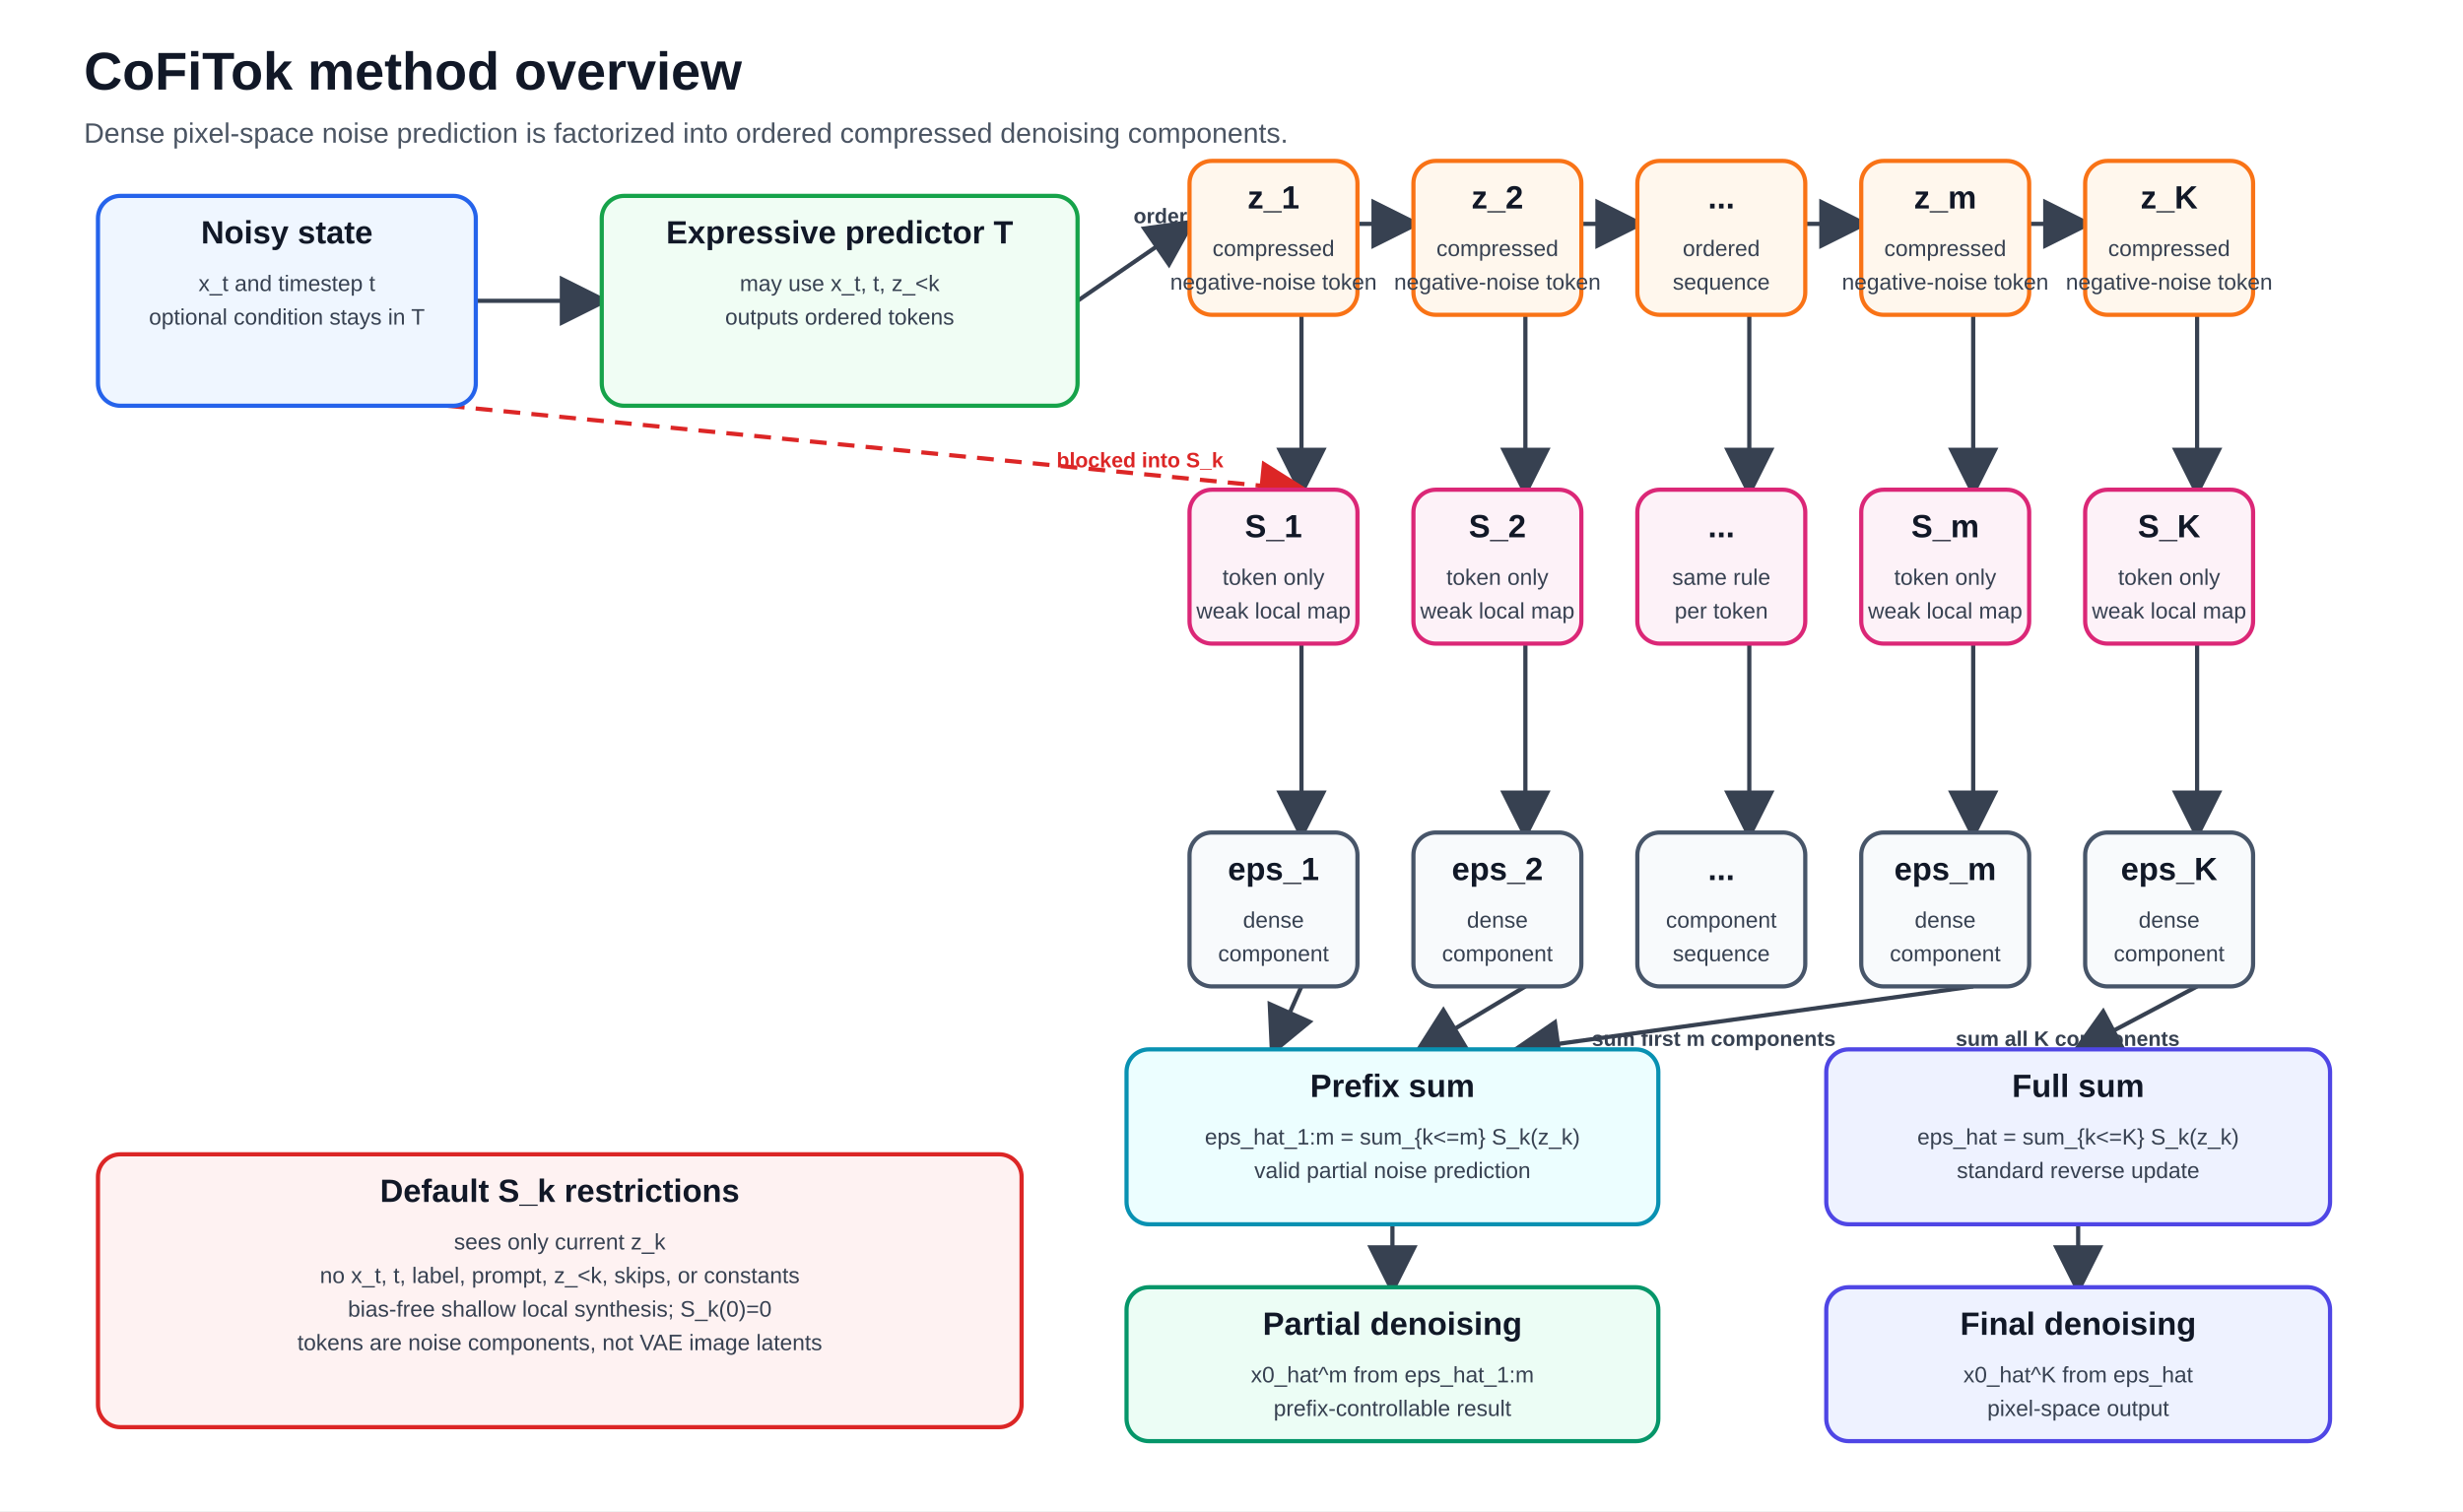
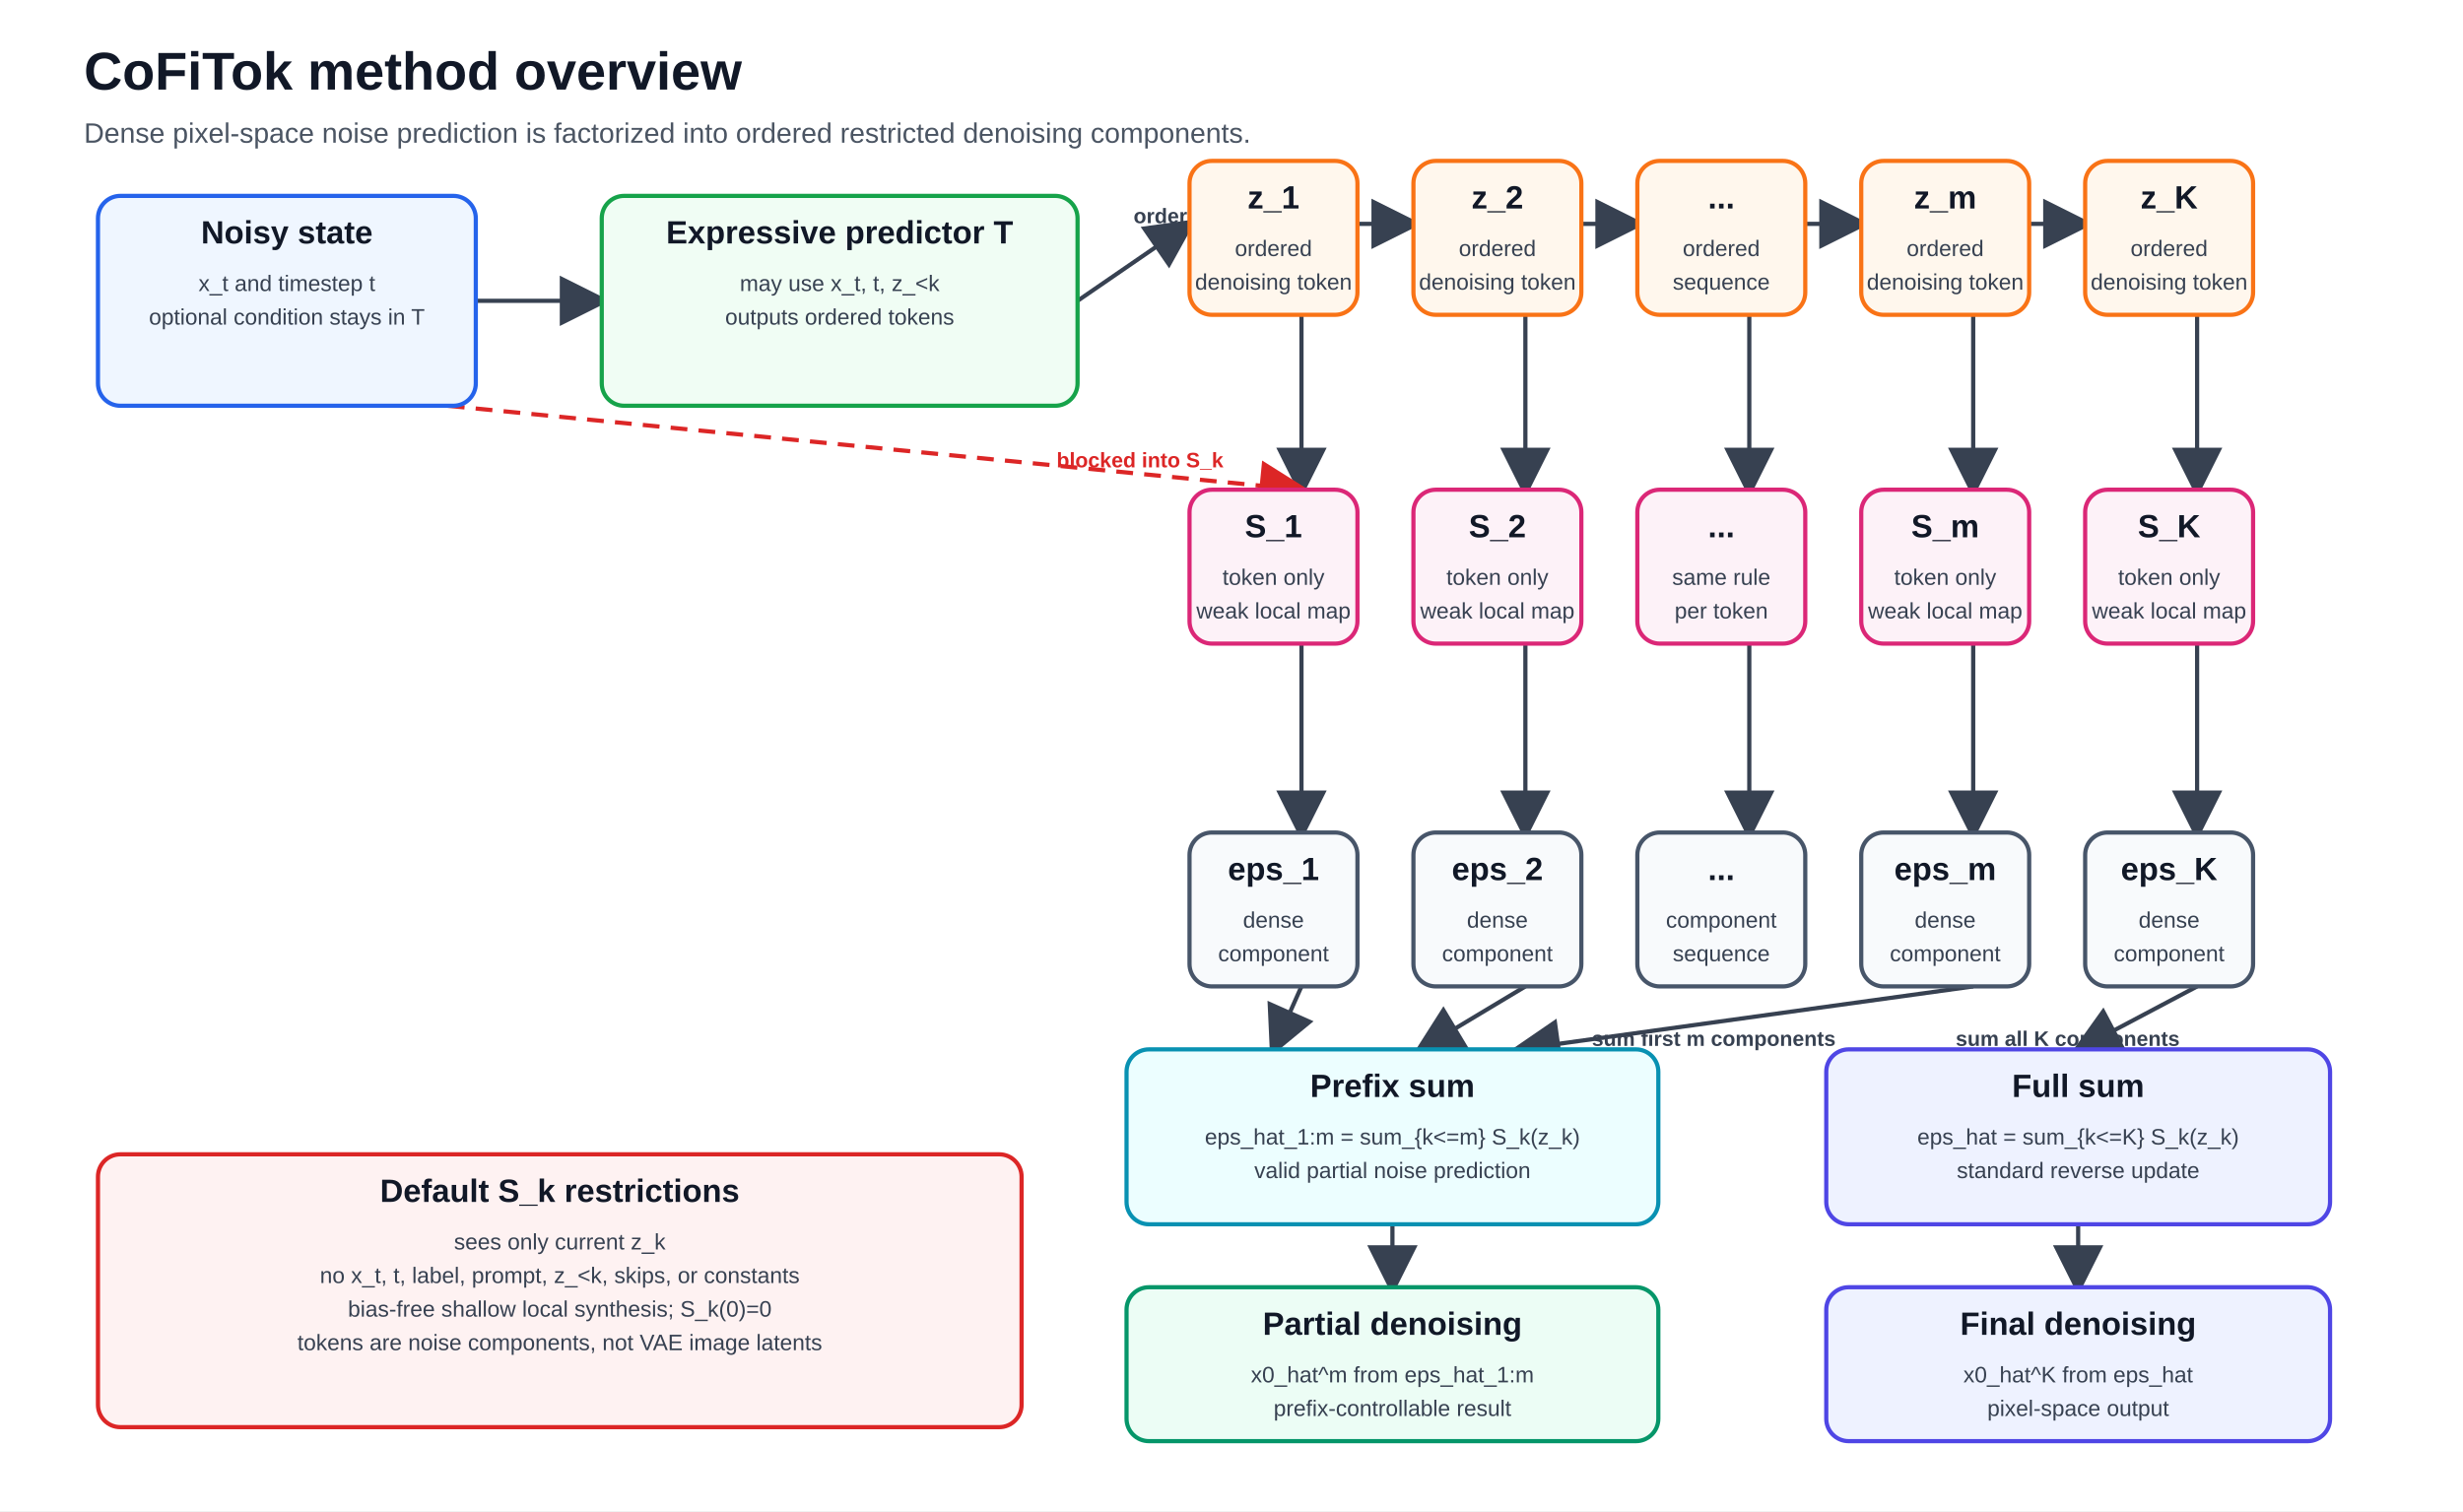
<svg xmlns="http://www.w3.org/2000/svg" width="1760" height="1080" viewBox="0 0 1760 1080">
  <defs>
    <marker id="arrow" markerWidth="12" markerHeight="12" refX="10" refY="6" orient="auto">
      <path d="M 0 0 L 12 6 L 0 12 z" fill="context-stroke" />
    </marker>
  </defs>
  <rect width="100%" height="100%" fill="white" />
  <text x="60" y="64" font-family="Arial, DejaVu Sans, sans-serif" font-size="38" font-weight="700" fill="#111827">CoFiTok method overview</text>
-   <text x="60" y="102" font-family="Arial, DejaVu Sans, sans-serif" font-size="20" fill="#4b5563">Dense pixel-space noise prediction is factorized into ordered compressed denoising components.</text>
+   <text x="60" y="102" font-family="Arial, DejaVu Sans, sans-serif" font-size="20" fill="#4b5563">Dense pixel-space noise prediction is factorized into ordered restricted denoising components.</text>
  <line x1="340" y1="215" x2="430" y2="215" stroke="#374151" stroke-width="3" marker-end="url(#arrow)" />
  <line x1="770" y1="215" x2="850" y2="160" stroke="#374151" stroke-width="3" marker-end="url(#arrow)" />
  <text x="810.0" y="159.5" font-family="Arial, DejaVu Sans, sans-serif" font-size="15" font-weight="700" fill="#374151">ordered z_k</text>
  <line x1="970" y1="160" x2="1010" y2="160" stroke="#374151" stroke-width="3" marker-end="url(#arrow)" />
  <line x1="1130" y1="160" x2="1170" y2="160" stroke="#374151" stroke-width="3" marker-end="url(#arrow)" />
  <line x1="1290" y1="160" x2="1330" y2="160" stroke="#374151" stroke-width="3" marker-end="url(#arrow)" />
  <line x1="1450" y1="160" x2="1490" y2="160" stroke="#374151" stroke-width="3" marker-end="url(#arrow)" />
  <line x1="930" y1="225" x2="930" y2="350" stroke="#374151" stroke-width="3" marker-end="url(#arrow)" />
  <line x1="1090" y1="225" x2="1090" y2="350" stroke="#374151" stroke-width="3" marker-end="url(#arrow)" />
  <line x1="1250" y1="225" x2="1250" y2="350" stroke="#374151" stroke-width="3" marker-end="url(#arrow)" />
  <line x1="1410" y1="225" x2="1410" y2="350" stroke="#374151" stroke-width="3" marker-end="url(#arrow)" />
  <line x1="1570" y1="225" x2="1570" y2="350" stroke="#374151" stroke-width="3" marker-end="url(#arrow)" />
  <line x1="930" y1="460" x2="930" y2="595" stroke="#374151" stroke-width="3" marker-end="url(#arrow)" />
  <line x1="1090" y1="460" x2="1090" y2="595" stroke="#374151" stroke-width="3" marker-end="url(#arrow)" />
  <line x1="1250" y1="460" x2="1250" y2="595" stroke="#374151" stroke-width="3" marker-end="url(#arrow)" />
  <line x1="1410" y1="460" x2="1410" y2="595" stroke="#374151" stroke-width="3" marker-end="url(#arrow)" />
  <line x1="1570" y1="460" x2="1570" y2="595" stroke="#374151" stroke-width="3" marker-end="url(#arrow)" />
  <line x1="930" y1="705" x2="910" y2="750" stroke="#374151" stroke-width="3" marker-end="url(#arrow)" />
  <line x1="1090" y1="705" x2="1015" y2="750" stroke="#374151" stroke-width="3" marker-end="url(#arrow)" />
  <line x1="1410" y1="705" x2="1085" y2="750" stroke="#374151" stroke-width="3" marker-end="url(#arrow)" />
  <text x="1137.5" y="747.5" font-family="Arial, DejaVu Sans, sans-serif" font-size="15" font-weight="700" fill="#374151">sum first m components</text>
  <line x1="1570" y1="705" x2="1485" y2="750" stroke="#374151" stroke-width="3" marker-end="url(#arrow)" />
  <text x="1397.5" y="747.5" font-family="Arial, DejaVu Sans, sans-serif" font-size="15" font-weight="700" fill="#374151">sum all K components</text>
  <line x1="995" y1="875" x2="995" y2="920" stroke="#374151" stroke-width="3" marker-end="url(#arrow)" />
  <line x1="1485" y1="875" x2="1485" y2="920" stroke="#374151" stroke-width="3" marker-end="url(#arrow)" />
  <line x1="320" y1="290" x2="930" y2="350" stroke="#dc2626" stroke-width="3" marker-end="url(#arrow)" stroke-dasharray="12 8" />
  <text x="755.0" y="334.0" font-family="Arial, DejaVu Sans, sans-serif" font-size="15" font-weight="700" fill="#dc2626">blocked into S_k</text>
  <rect x="70" y="140" width="270" height="150" rx="16" fill="#eff6ff" stroke="#2563eb" stroke-width="3" />
  <text x="205.0" y="174" text-anchor="middle" font-family="Arial, DejaVu Sans, sans-serif" font-size="23" font-weight="700" fill="#111827">Noisy state</text>
  <text x="205.0" y="208" text-anchor="middle" font-family="Arial, DejaVu Sans, sans-serif" font-size="16" fill="#374151">x_t and timestep t</text>
  <text x="205.0" y="232" text-anchor="middle" font-family="Arial, DejaVu Sans, sans-serif" font-size="16" fill="#374151">optional condition stays in T</text>
  <rect x="430" y="140" width="340" height="150" rx="16" fill="#f0fdf4" stroke="#16a34a" stroke-width="3" />
  <text x="600.0" y="174" text-anchor="middle" font-family="Arial, DejaVu Sans, sans-serif" font-size="23" font-weight="700" fill="#111827">Expressive predictor T</text>
  <text x="600.0" y="208" text-anchor="middle" font-family="Arial, DejaVu Sans, sans-serif" font-size="16" fill="#374151">may use x_t, t, z_&lt;k</text>
  <text x="600.0" y="232" text-anchor="middle" font-family="Arial, DejaVu Sans, sans-serif" font-size="16" fill="#374151">outputs ordered tokens</text>
  <rect x="850" y="115" width="120" height="110" rx="16" fill="#fff7ed" stroke="#f97316" stroke-width="3" />
  <text x="910.0" y="149" text-anchor="middle" font-family="Arial, DejaVu Sans, sans-serif" font-size="23" font-weight="700" fill="#111827">z_1</text>
-   <text x="910.0" y="183" text-anchor="middle" font-family="Arial, DejaVu Sans, sans-serif" font-size="16" fill="#374151">compressed</text>
-   <text x="910.0" y="207" text-anchor="middle" font-family="Arial, DejaVu Sans, sans-serif" font-size="16" fill="#374151">negative-noise token</text>
+   <text x="910.0" y="183" text-anchor="middle" font-family="Arial, DejaVu Sans, sans-serif" font-size="16" fill="#374151">ordered</text>
+   <text x="910.0" y="207" text-anchor="middle" font-family="Arial, DejaVu Sans, sans-serif" font-size="16" fill="#374151">denoising token</text>
  <rect x="850" y="350" width="120" height="110" rx="16" fill="#fdf2f8" stroke="#db2777" stroke-width="3" />
  <text x="910.0" y="384" text-anchor="middle" font-family="Arial, DejaVu Sans, sans-serif" font-size="23" font-weight="700" fill="#111827">S_1</text>
  <text x="910.0" y="418" text-anchor="middle" font-family="Arial, DejaVu Sans, sans-serif" font-size="16" fill="#374151">token only</text>
  <text x="910.0" y="442" text-anchor="middle" font-family="Arial, DejaVu Sans, sans-serif" font-size="16" fill="#374151">weak local map</text>
  <rect x="850" y="595" width="120" height="110" rx="16" fill="#f8fafc" stroke="#475569" stroke-width="3" />
  <text x="910.0" y="629" text-anchor="middle" font-family="Arial, DejaVu Sans, sans-serif" font-size="23" font-weight="700" fill="#111827">eps_1</text>
  <text x="910.0" y="663" text-anchor="middle" font-family="Arial, DejaVu Sans, sans-serif" font-size="16" fill="#374151">dense</text>
  <text x="910.0" y="687" text-anchor="middle" font-family="Arial, DejaVu Sans, sans-serif" font-size="16" fill="#374151">component</text>
  <rect x="1010" y="115" width="120" height="110" rx="16" fill="#fff7ed" stroke="#f97316" stroke-width="3" />
  <text x="1070.0" y="149" text-anchor="middle" font-family="Arial, DejaVu Sans, sans-serif" font-size="23" font-weight="700" fill="#111827">z_2</text>
-   <text x="1070.0" y="183" text-anchor="middle" font-family="Arial, DejaVu Sans, sans-serif" font-size="16" fill="#374151">compressed</text>
-   <text x="1070.0" y="207" text-anchor="middle" font-family="Arial, DejaVu Sans, sans-serif" font-size="16" fill="#374151">negative-noise token</text>
+   <text x="1070.0" y="183" text-anchor="middle" font-family="Arial, DejaVu Sans, sans-serif" font-size="16" fill="#374151">ordered</text>
+   <text x="1070.0" y="207" text-anchor="middle" font-family="Arial, DejaVu Sans, sans-serif" font-size="16" fill="#374151">denoising token</text>
  <rect x="1010" y="350" width="120" height="110" rx="16" fill="#fdf2f8" stroke="#db2777" stroke-width="3" />
  <text x="1070.0" y="384" text-anchor="middle" font-family="Arial, DejaVu Sans, sans-serif" font-size="23" font-weight="700" fill="#111827">S_2</text>
  <text x="1070.0" y="418" text-anchor="middle" font-family="Arial, DejaVu Sans, sans-serif" font-size="16" fill="#374151">token only</text>
  <text x="1070.0" y="442" text-anchor="middle" font-family="Arial, DejaVu Sans, sans-serif" font-size="16" fill="#374151">weak local map</text>
  <rect x="1010" y="595" width="120" height="110" rx="16" fill="#f8fafc" stroke="#475569" stroke-width="3" />
  <text x="1070.0" y="629" text-anchor="middle" font-family="Arial, DejaVu Sans, sans-serif" font-size="23" font-weight="700" fill="#111827">eps_2</text>
  <text x="1070.0" y="663" text-anchor="middle" font-family="Arial, DejaVu Sans, sans-serif" font-size="16" fill="#374151">dense</text>
  <text x="1070.0" y="687" text-anchor="middle" font-family="Arial, DejaVu Sans, sans-serif" font-size="16" fill="#374151">component</text>
  <rect x="1170" y="115" width="120" height="110" rx="16" fill="#fff7ed" stroke="#f97316" stroke-width="3" />
  <text x="1230.0" y="149" text-anchor="middle" font-family="Arial, DejaVu Sans, sans-serif" font-size="23" font-weight="700" fill="#111827">...</text>
  <text x="1230.0" y="183" text-anchor="middle" font-family="Arial, DejaVu Sans, sans-serif" font-size="16" fill="#374151">ordered</text>
  <text x="1230.0" y="207" text-anchor="middle" font-family="Arial, DejaVu Sans, sans-serif" font-size="16" fill="#374151">sequence</text>
  <rect x="1170" y="350" width="120" height="110" rx="16" fill="#fdf2f8" stroke="#db2777" stroke-width="3" />
  <text x="1230.0" y="384" text-anchor="middle" font-family="Arial, DejaVu Sans, sans-serif" font-size="23" font-weight="700" fill="#111827">...</text>
  <text x="1230.0" y="418" text-anchor="middle" font-family="Arial, DejaVu Sans, sans-serif" font-size="16" fill="#374151">same rule</text>
  <text x="1230.0" y="442" text-anchor="middle" font-family="Arial, DejaVu Sans, sans-serif" font-size="16" fill="#374151">per token</text>
  <rect x="1170" y="595" width="120" height="110" rx="16" fill="#f8fafc" stroke="#475569" stroke-width="3" />
  <text x="1230.0" y="629" text-anchor="middle" font-family="Arial, DejaVu Sans, sans-serif" font-size="23" font-weight="700" fill="#111827">...</text>
  <text x="1230.0" y="663" text-anchor="middle" font-family="Arial, DejaVu Sans, sans-serif" font-size="16" fill="#374151">component</text>
  <text x="1230.0" y="687" text-anchor="middle" font-family="Arial, DejaVu Sans, sans-serif" font-size="16" fill="#374151">sequence</text>
  <rect x="1330" y="115" width="120" height="110" rx="16" fill="#fff7ed" stroke="#f97316" stroke-width="3" />
  <text x="1390.0" y="149" text-anchor="middle" font-family="Arial, DejaVu Sans, sans-serif" font-size="23" font-weight="700" fill="#111827">z_m</text>
-   <text x="1390.0" y="183" text-anchor="middle" font-family="Arial, DejaVu Sans, sans-serif" font-size="16" fill="#374151">compressed</text>
-   <text x="1390.0" y="207" text-anchor="middle" font-family="Arial, DejaVu Sans, sans-serif" font-size="16" fill="#374151">negative-noise token</text>
+   <text x="1390.0" y="183" text-anchor="middle" font-family="Arial, DejaVu Sans, sans-serif" font-size="16" fill="#374151">ordered</text>
+   <text x="1390.0" y="207" text-anchor="middle" font-family="Arial, DejaVu Sans, sans-serif" font-size="16" fill="#374151">denoising token</text>
  <rect x="1330" y="350" width="120" height="110" rx="16" fill="#fdf2f8" stroke="#db2777" stroke-width="3" />
  <text x="1390.0" y="384" text-anchor="middle" font-family="Arial, DejaVu Sans, sans-serif" font-size="23" font-weight="700" fill="#111827">S_m</text>
  <text x="1390.0" y="418" text-anchor="middle" font-family="Arial, DejaVu Sans, sans-serif" font-size="16" fill="#374151">token only</text>
  <text x="1390.0" y="442" text-anchor="middle" font-family="Arial, DejaVu Sans, sans-serif" font-size="16" fill="#374151">weak local map</text>
  <rect x="1330" y="595" width="120" height="110" rx="16" fill="#f8fafc" stroke="#475569" stroke-width="3" />
  <text x="1390.0" y="629" text-anchor="middle" font-family="Arial, DejaVu Sans, sans-serif" font-size="23" font-weight="700" fill="#111827">eps_m</text>
  <text x="1390.0" y="663" text-anchor="middle" font-family="Arial, DejaVu Sans, sans-serif" font-size="16" fill="#374151">dense</text>
  <text x="1390.0" y="687" text-anchor="middle" font-family="Arial, DejaVu Sans, sans-serif" font-size="16" fill="#374151">component</text>
  <rect x="1490" y="115" width="120" height="110" rx="16" fill="#fff7ed" stroke="#f97316" stroke-width="3" />
  <text x="1550.0" y="149" text-anchor="middle" font-family="Arial, DejaVu Sans, sans-serif" font-size="23" font-weight="700" fill="#111827">z_K</text>
-   <text x="1550.0" y="183" text-anchor="middle" font-family="Arial, DejaVu Sans, sans-serif" font-size="16" fill="#374151">compressed</text>
-   <text x="1550.0" y="207" text-anchor="middle" font-family="Arial, DejaVu Sans, sans-serif" font-size="16" fill="#374151">negative-noise token</text>
+   <text x="1550.0" y="183" text-anchor="middle" font-family="Arial, DejaVu Sans, sans-serif" font-size="16" fill="#374151">ordered</text>
+   <text x="1550.0" y="207" text-anchor="middle" font-family="Arial, DejaVu Sans, sans-serif" font-size="16" fill="#374151">denoising token</text>
  <rect x="1490" y="350" width="120" height="110" rx="16" fill="#fdf2f8" stroke="#db2777" stroke-width="3" />
  <text x="1550.0" y="384" text-anchor="middle" font-family="Arial, DejaVu Sans, sans-serif" font-size="23" font-weight="700" fill="#111827">S_K</text>
  <text x="1550.0" y="418" text-anchor="middle" font-family="Arial, DejaVu Sans, sans-serif" font-size="16" fill="#374151">token only</text>
  <text x="1550.0" y="442" text-anchor="middle" font-family="Arial, DejaVu Sans, sans-serif" font-size="16" fill="#374151">weak local map</text>
  <rect x="1490" y="595" width="120" height="110" rx="16" fill="#f8fafc" stroke="#475569" stroke-width="3" />
  <text x="1550.0" y="629" text-anchor="middle" font-family="Arial, DejaVu Sans, sans-serif" font-size="23" font-weight="700" fill="#111827">eps_K</text>
  <text x="1550.0" y="663" text-anchor="middle" font-family="Arial, DejaVu Sans, sans-serif" font-size="16" fill="#374151">dense</text>
  <text x="1550.0" y="687" text-anchor="middle" font-family="Arial, DejaVu Sans, sans-serif" font-size="16" fill="#374151">component</text>
  <rect x="805" y="750" width="380" height="125" rx="16" fill="#ecfeff" stroke="#0891b2" stroke-width="3" />
  <text x="995.0" y="784" text-anchor="middle" font-family="Arial, DejaVu Sans, sans-serif" font-size="23" font-weight="700" fill="#111827">Prefix sum</text>
  <text x="995.0" y="818" text-anchor="middle" font-family="Arial, DejaVu Sans, sans-serif" font-size="16" fill="#374151">eps_hat_1:m = sum_{k&lt;=m} S_k(z_k)</text>
  <text x="995.0" y="842" text-anchor="middle" font-family="Arial, DejaVu Sans, sans-serif" font-size="16" fill="#374151">valid partial noise prediction</text>
  <rect x="1305" y="750" width="360" height="125" rx="16" fill="#eef2ff" stroke="#4f46e5" stroke-width="3" />
  <text x="1485.0" y="784" text-anchor="middle" font-family="Arial, DejaVu Sans, sans-serif" font-size="23" font-weight="700" fill="#111827">Full sum</text>
  <text x="1485.0" y="818" text-anchor="middle" font-family="Arial, DejaVu Sans, sans-serif" font-size="16" fill="#374151">eps_hat = sum_{k&lt;=K} S_k(z_k)</text>
  <text x="1485.0" y="842" text-anchor="middle" font-family="Arial, DejaVu Sans, sans-serif" font-size="16" fill="#374151">standard reverse update</text>
  <rect x="805" y="920" width="380" height="110" rx="16" fill="#ecfdf5" stroke="#059669" stroke-width="3" />
  <text x="995.0" y="954" text-anchor="middle" font-family="Arial, DejaVu Sans, sans-serif" font-size="23" font-weight="700" fill="#111827">Partial denoising</text>
  <text x="995.0" y="988" text-anchor="middle" font-family="Arial, DejaVu Sans, sans-serif" font-size="16" fill="#374151">x0_hat^m from eps_hat_1:m</text>
  <text x="995.0" y="1012" text-anchor="middle" font-family="Arial, DejaVu Sans, sans-serif" font-size="16" fill="#374151">prefix-controllable result</text>
  <rect x="1305" y="920" width="360" height="110" rx="16" fill="#eef2ff" stroke="#4f46e5" stroke-width="3" />
  <text x="1485.0" y="954" text-anchor="middle" font-family="Arial, DejaVu Sans, sans-serif" font-size="23" font-weight="700" fill="#111827">Final denoising</text>
  <text x="1485.0" y="988" text-anchor="middle" font-family="Arial, DejaVu Sans, sans-serif" font-size="16" fill="#374151">x0_hat^K from eps_hat</text>
  <text x="1485.0" y="1012" text-anchor="middle" font-family="Arial, DejaVu Sans, sans-serif" font-size="16" fill="#374151">pixel-space output</text>
  <rect x="70" y="825" width="660" height="195" rx="16" fill="#fef2f2" stroke="#dc2626" stroke-width="3" />
  <text x="400.0" y="859" text-anchor="middle" font-family="Arial, DejaVu Sans, sans-serif" font-size="23" font-weight="700" fill="#111827">Default S_k restrictions</text>
  <text x="400.0" y="893" text-anchor="middle" font-family="Arial, DejaVu Sans, sans-serif" font-size="16" fill="#374151">sees only current z_k</text>
  <text x="400.0" y="917" text-anchor="middle" font-family="Arial, DejaVu Sans, sans-serif" font-size="16" fill="#374151">no x_t, t, label, prompt, z_&lt;k, skips, or constants</text>
  <text x="400.0" y="941" text-anchor="middle" font-family="Arial, DejaVu Sans, sans-serif" font-size="16" fill="#374151">bias-free shallow local synthesis; S_k(0)=0</text>
  <text x="400.0" y="965" text-anchor="middle" font-family="Arial, DejaVu Sans, sans-serif" font-size="16" fill="#374151">tokens are noise components, not VAE image latents</text>
</svg>
